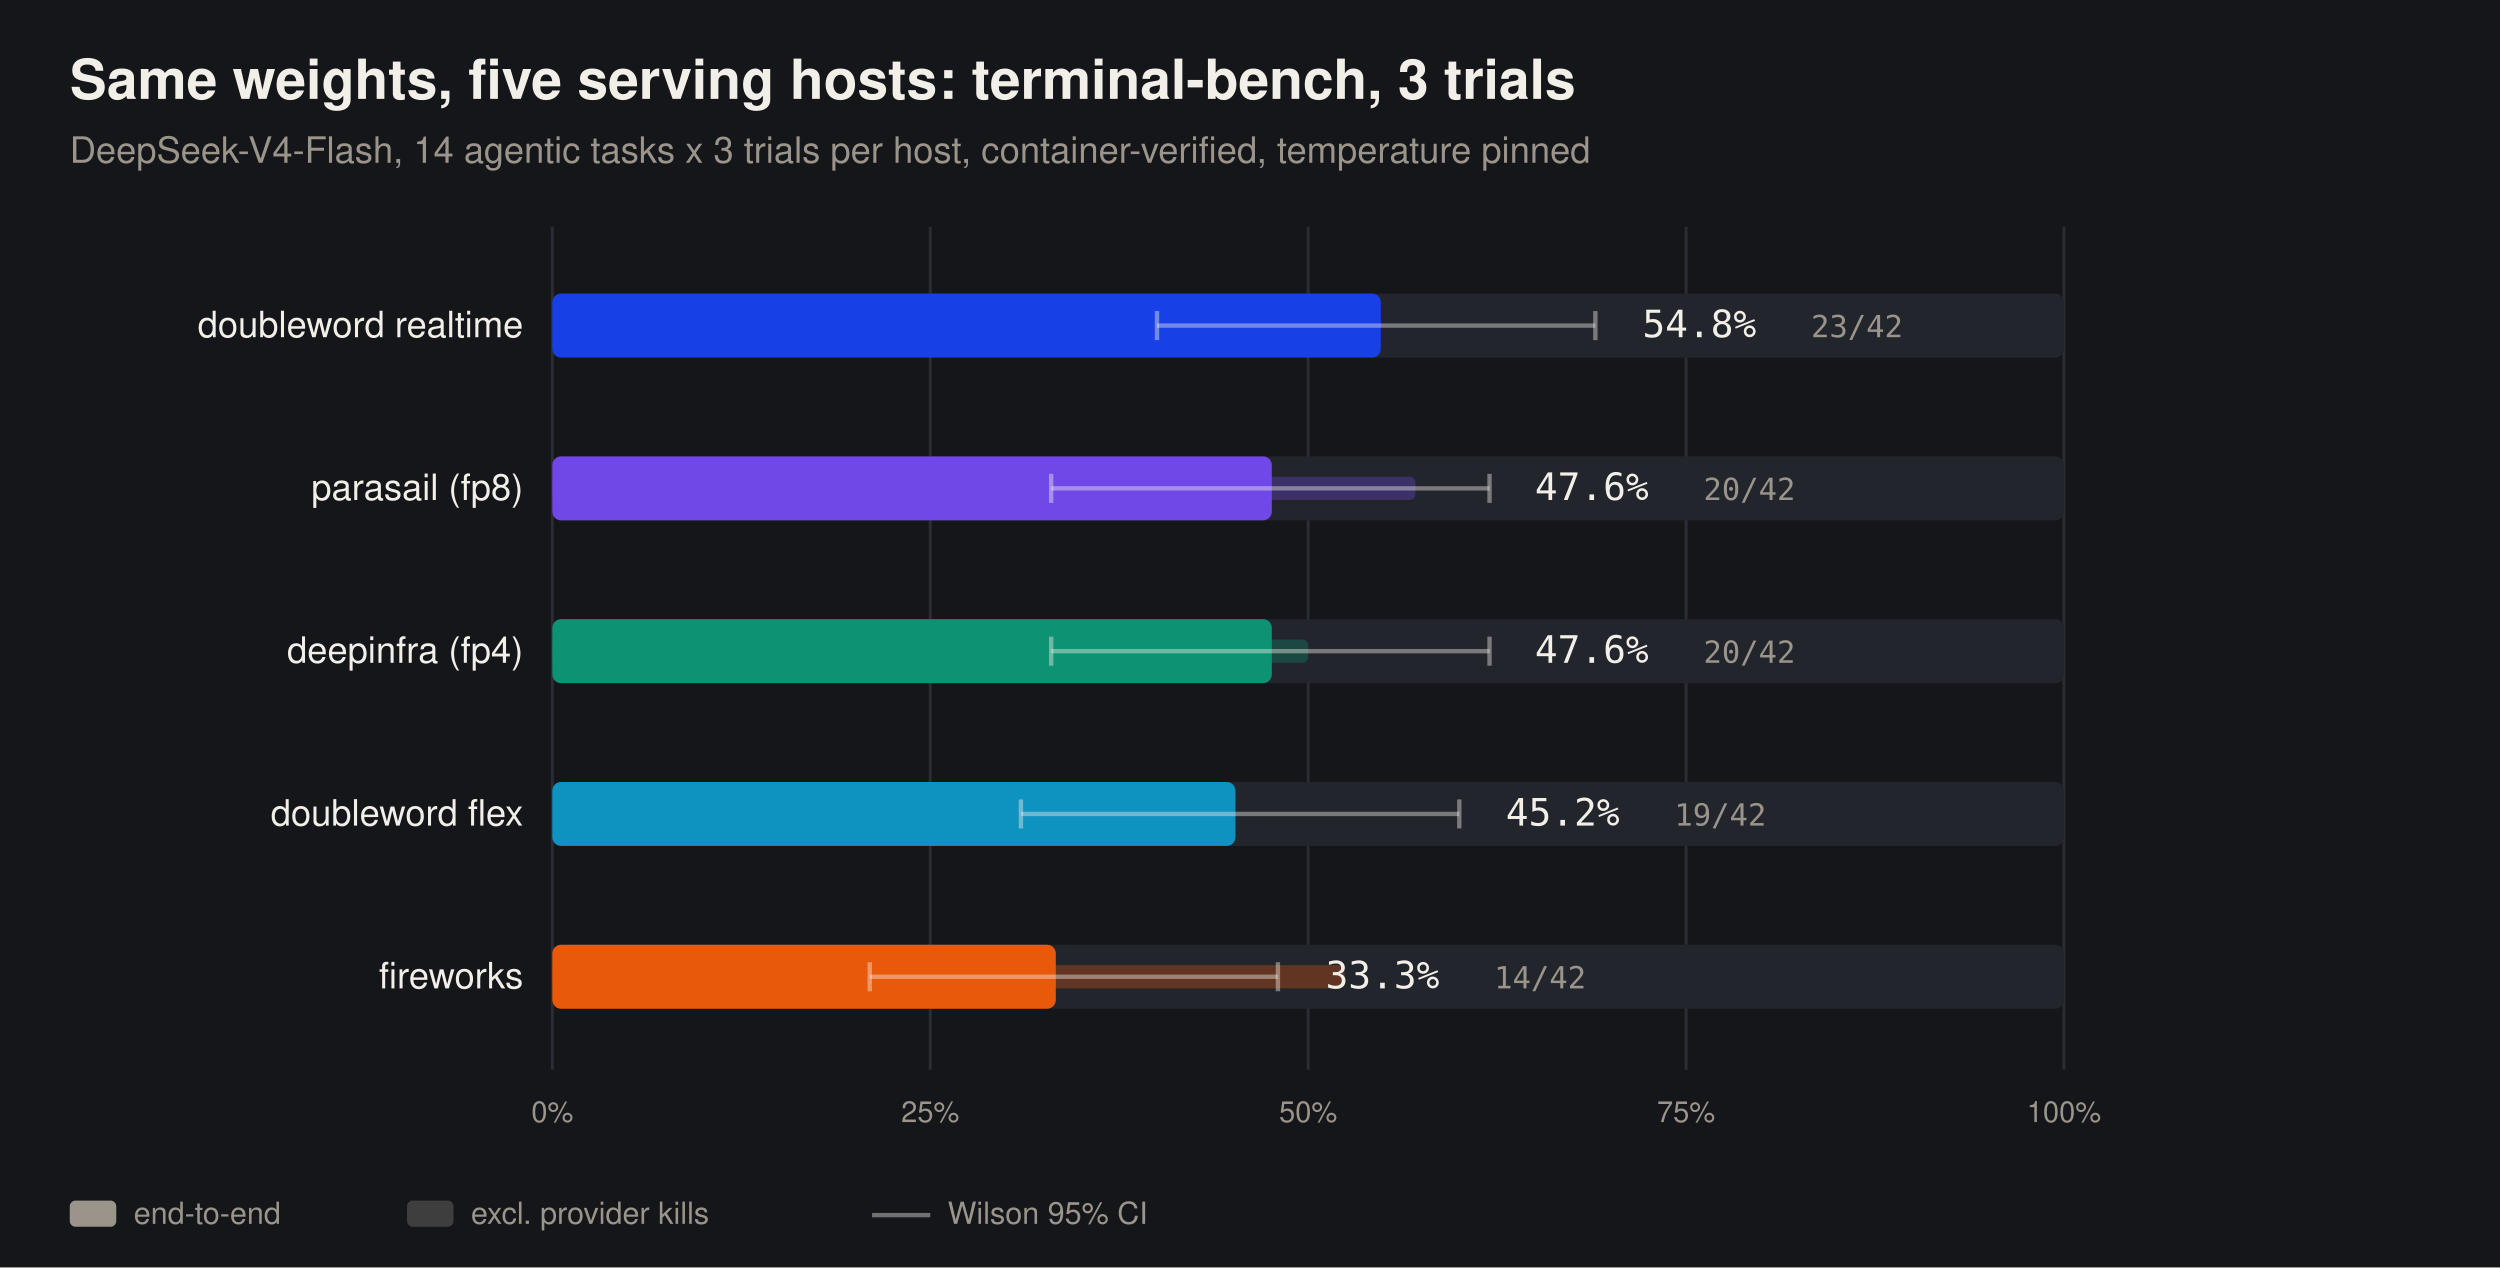
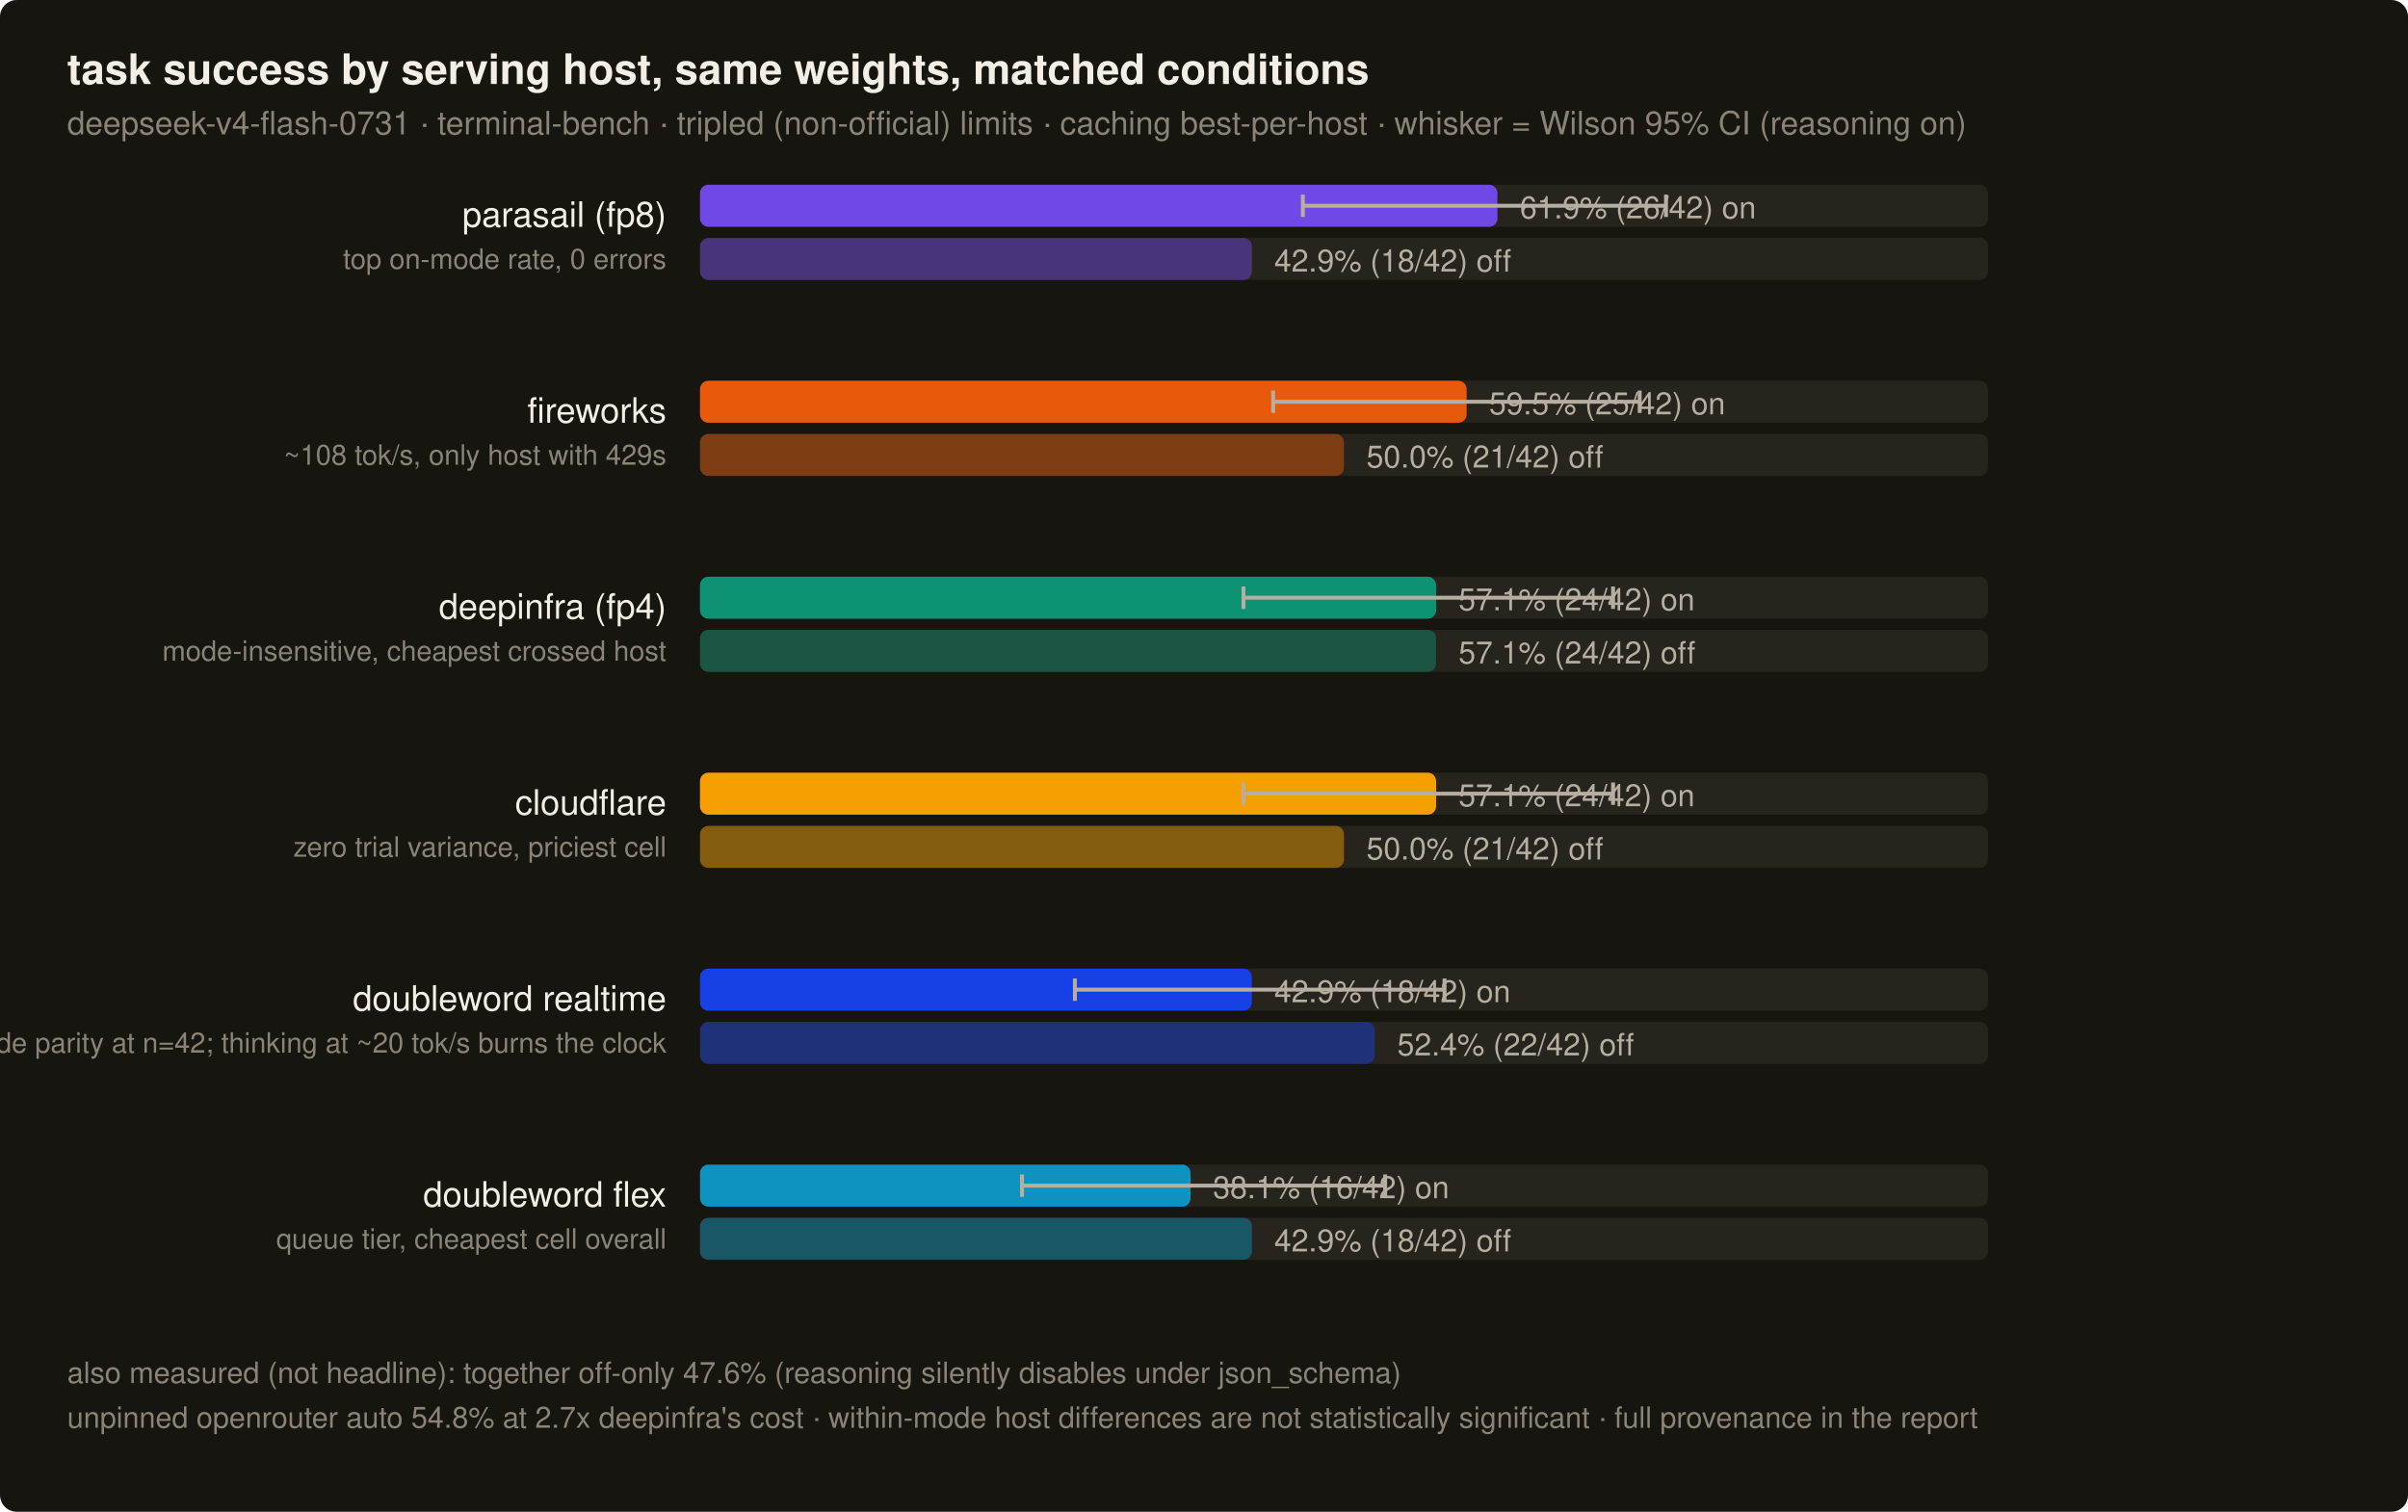
- <svg xmlns="http://www.w3.org/2000/svg" viewBox="0 0 860 436" width="860" height="436" font-family="-apple-system,Segoe UI,Helvetica,Arial,sans-serif">
-   <rect width="860" height="436" fill="#14161a" />
-   <text x="24" y="34" font-size="19" font-weight="700" fill="#f2efe9">Same weights, five serving hosts: terminal-bench, 3 trials</text>
-   <text x="24" y="56" font-size="12.5" fill="#9a948a">DeepSeek-V4-Flash, 14 agentic tasks x 3 trials per host, container-verified, temperature pinned</text>
-   <line x1="190" y1="78" x2="190" y2="368" stroke="#2a2d33" />
-   <text x="190" y="386" font-size="10" fill="#9a948a" text-anchor="middle">0%</text>
-   <line x1="320" y1="78" x2="320" y2="368" stroke="#2a2d33" />
-   <text x="320" y="386" font-size="10" fill="#9a948a" text-anchor="middle">25%</text>
-   <line x1="450" y1="78" x2="450" y2="368" stroke="#2a2d33" />
-   <text x="450" y="386" font-size="10" fill="#9a948a" text-anchor="middle">50%</text>
-   <line x1="580" y1="78" x2="580" y2="368" stroke="#2a2d33" />
-   <text x="580" y="386" font-size="10" fill="#9a948a" text-anchor="middle">75%</text>
-   <line x1="710" y1="78" x2="710" y2="368" stroke="#2a2d33" />
-   <text x="710" y="386" font-size="10" fill="#9a948a" text-anchor="middle">100%</text>
-   <text x="180" y="116" font-size="12.5" fill="#f2efe9" text-anchor="end">doubleword realtime</text>
-   <rect x="190" y="101" width="520" height="22" rx="3" fill="#22252b" />
-   <rect x="190" y="101" width="285.0" height="22" rx="3" fill="#1740e6" />
-   <line x1="398.0" y1="112" x2="548.8" y2="112" stroke="#f2efe9" stroke-opacity="0.42" stroke-width="1.5" />
-   <line x1="398.0" y1="107" x2="398.0" y2="117" stroke="#f2efe9" stroke-opacity="0.42" stroke-width="1.5" />
-   <line x1="548.8" y1="107" x2="548.8" y2="117" stroke="#f2efe9" stroke-opacity="0.42" stroke-width="1.5" />
-   <text x="565" y="116" font-size="13" font-family="'Spline Sans Mono',ui-monospace,monospace" fill="#f2efe9">54.8%</text>
-   <text x="623" y="116" font-size="10.5" font-family="'Spline Sans Mono',ui-monospace,monospace" fill="#9a948a">23/42</text>
-   <text x="180" y="172" font-size="12.5" fill="#f2efe9" text-anchor="end">parasail (fp8)</text>
-   <rect x="190" y="157" width="520" height="22" rx="3" fill="#22252b" />
-   <rect x="190" y="164" width="296.9" height="8" rx="2" fill="#7048e8" opacity="0.32" />
-   <rect x="190" y="157" width="247.5" height="22" rx="3" fill="#7048e8" />
-   <line x1="361.6" y1="168" x2="512.4" y2="168" stroke="#f2efe9" stroke-opacity="0.42" stroke-width="1.5" />
-   <line x1="361.6" y1="163" x2="361.6" y2="173" stroke="#f2efe9" stroke-opacity="0.42" stroke-width="1.5" />
-   <line x1="512.4" y1="163" x2="512.4" y2="173" stroke="#f2efe9" stroke-opacity="0.42" stroke-width="1.5" />
-   <text x="528" y="172" font-size="13" font-family="'Spline Sans Mono',ui-monospace,monospace" fill="#f2efe9">47.6%</text>
-   <text x="586" y="172" font-size="10.5" font-family="'Spline Sans Mono',ui-monospace,monospace" fill="#9a948a">20/42</text>
-   <text x="180" y="228" font-size="12.5" fill="#f2efe9" text-anchor="end">deepinfra (fp4)</text>
-   <rect x="190" y="213" width="520" height="22" rx="3" fill="#22252b" />
-   <rect x="190" y="220" width="260.0" height="8" rx="2" fill="#0d9373" opacity="0.32" />
-   <rect x="190" y="213" width="247.5" height="22" rx="3" fill="#0d9373" />
-   <line x1="361.6" y1="224" x2="512.4" y2="224" stroke="#f2efe9" stroke-opacity="0.42" stroke-width="1.5" />
-   <line x1="361.6" y1="219" x2="361.6" y2="229" stroke="#f2efe9" stroke-opacity="0.42" stroke-width="1.5" />
-   <line x1="512.4" y1="219" x2="512.4" y2="229" stroke="#f2efe9" stroke-opacity="0.42" stroke-width="1.5" />
-   <text x="528" y="228" font-size="13" font-family="'Spline Sans Mono',ui-monospace,monospace" fill="#f2efe9">47.6%</text>
-   <text x="586" y="228" font-size="10.5" font-family="'Spline Sans Mono',ui-monospace,monospace" fill="#9a948a">20/42</text>
-   <text x="180" y="284" font-size="12.5" fill="#f2efe9" text-anchor="end">doubleword flex</text>
-   <rect x="190" y="269" width="520" height="22" rx="3" fill="#22252b" />
-   <rect x="190" y="269" width="235.0" height="22" rx="3" fill="#0e93c0" />
-   <line x1="351.2" y1="280" x2="502.0" y2="280" stroke="#f2efe9" stroke-opacity="0.42" stroke-width="1.5" />
-   <line x1="351.2" y1="275" x2="351.2" y2="285" stroke="#f2efe9" stroke-opacity="0.42" stroke-width="1.5" />
-   <line x1="502.0" y1="275" x2="502.0" y2="285" stroke="#f2efe9" stroke-opacity="0.42" stroke-width="1.5" />
-   <text x="518" y="284" font-size="13" font-family="'Spline Sans Mono',ui-monospace,monospace" fill="#f2efe9">45.2%</text>
-   <text x="576" y="284" font-size="10.5" font-family="'Spline Sans Mono',ui-monospace,monospace" fill="#9a948a">19/42</text>
-   <text x="180" y="340" font-size="12.5" fill="#f2efe9" text-anchor="end">fireworks</text>
-   <rect x="190" y="325" width="520" height="22" rx="3" fill="#22252b" />
-   <rect x="190" y="332" width="272.5" height="8" rx="2" fill="#e8590c" opacity="0.32" />
-   <rect x="190" y="325" width="173.2" height="22" rx="3" fill="#e8590c" />
-   <line x1="299.2" y1="336" x2="439.6" y2="336" stroke="#f2efe9" stroke-opacity="0.42" stroke-width="1.5" />
-   <line x1="299.2" y1="331" x2="299.2" y2="341" stroke="#f2efe9" stroke-opacity="0.42" stroke-width="1.5" />
-   <line x1="439.6" y1="331" x2="439.6" y2="341" stroke="#f2efe9" stroke-opacity="0.42" stroke-width="1.5" />
-   <text x="456" y="340" font-size="13" font-family="'Spline Sans Mono',ui-monospace,monospace" fill="#f2efe9">33.3%</text>
-   <text x="514" y="340" font-size="10.5" font-family="'Spline Sans Mono',ui-monospace,monospace" fill="#9a948a">14/42</text>
-   <rect x="24" y="413" width="16" height="9" rx="2" fill="#9a948a" />
-   <text x="46" y="421" font-size="10.5" fill="#9a948a">end-to-end</text>
-   <rect x="140" y="413" width="16" height="9" rx="2" fill="#9a948a" opacity="0.32" />
-   <text x="162" y="421" font-size="10.5" fill="#9a948a">excl. provider kills</text>
-   <line x1="300" y1="418" x2="320" y2="418" stroke="#f2efe9" stroke-opacity="0.42" stroke-width="1.5" />
-   <text x="326" y="421" font-size="10.5" fill="#9a948a">Wilson 95% CI</text>
+ <svg xmlns="http://www.w3.org/2000/svg" viewBox="0 0 860 540" width="860" height="540">
+   <rect width="860" height="540" fill="#17150f" rx="6" />
+   <text x="24" y="30" font-family="Helvetica,Arial,sans-serif" font-size="15" font-weight="bold" fill="#f3efe6">task success by serving host, same weights, matched conditions</text>
+   <text x="24" y="48" font-family="Helvetica,Arial,sans-serif" font-size="11.5" fill="#8a8377">deepseek-v4-flash-0731 · terminal-bench · tripled (non-official) limits · caching best-per-host · whisker = Wilson 95% CI (reasoning on)</text>
+   <text x="238" y="81" font-family="Helvetica,Arial,sans-serif" font-size="12.5" fill="#f3efe6" text-anchor="end">parasail (fp8)</text>
+   <text x="238" y="96" font-family="Helvetica,Arial,sans-serif" font-size="10" fill="#8a8377" text-anchor="end">top on-mode rate, 0 errors</text>
+   <rect x="250" y="66" width="460" height="15" fill="#26241d" rx="3" />
+   <rect x="250" y="66" width="284.8" height="15" fill="#7048e8" opacity="1.0" rx="3" />
+   <text x="542.8" y="78" font-family="Helvetica,Arial,sans-serif" font-size="11" fill="#b5aea1">61.9% (26/42) on</text>
+   <rect x="250" y="85" width="460" height="15" fill="#26241d" rx="3" />
+   <rect x="250" y="85" width="197.1" height="15" fill="#7048e8" opacity="0.45" rx="3" />
+   <text x="455.1" y="97" font-family="Helvetica,Arial,sans-serif" font-size="11" fill="#b5aea1">42.9% (18/42) off</text>
+   <line x1="465.3" y1="73.5" x2="595.0" y2="73.5" stroke="#b5aea1" stroke-width="1.4" />
+   <line x1="465.3" y1="69.5" x2="465.3" y2="77.5" stroke="#b5aea1" stroke-width="1.4" />
+   <line x1="595.0" y1="69.5" x2="595.0" y2="77.5" stroke="#b5aea1" stroke-width="1.4" />
+   <text x="238" y="151" font-family="Helvetica,Arial,sans-serif" font-size="12.5" fill="#f3efe6" text-anchor="end">fireworks</text>
+   <text x="238" y="166" font-family="Helvetica,Arial,sans-serif" font-size="10" fill="#8a8377" text-anchor="end">~108 tok/s, only host with 429s</text>
+   <rect x="250" y="136" width="460" height="15" fill="#26241d" rx="3" />
+   <rect x="250" y="136" width="273.8" height="15" fill="#e8590c" opacity="1.0" rx="3" />
+   <text x="531.8" y="148" font-family="Helvetica,Arial,sans-serif" font-size="11" fill="#b5aea1">59.5% (25/42) on</text>
+   <rect x="250" y="155" width="460" height="15" fill="#26241d" rx="3" />
+   <rect x="250" y="155" width="230.0" height="15" fill="#e8590c" opacity="0.45" rx="3" />
+   <text x="488.0" y="167" font-family="Helvetica,Arial,sans-serif" font-size="11" fill="#b5aea1">50.0% (21/42) off</text>
+   <line x1="454.7" y1="143.5" x2="585.6" y2="143.5" stroke="#b5aea1" stroke-width="1.4" />
+   <line x1="454.7" y1="139.5" x2="454.7" y2="147.5" stroke="#b5aea1" stroke-width="1.4" />
+   <line x1="585.6" y1="139.5" x2="585.6" y2="147.5" stroke="#b5aea1" stroke-width="1.4" />
+   <text x="238" y="221" font-family="Helvetica,Arial,sans-serif" font-size="12.5" fill="#f3efe6" text-anchor="end">deepinfra (fp4)</text>
+   <text x="238" y="236" font-family="Helvetica,Arial,sans-serif" font-size="10" fill="#8a8377" text-anchor="end">mode-insensitive, cheapest crossed host</text>
+   <rect x="250" y="206" width="460" height="15" fill="#26241d" rx="3" />
+   <rect x="250" y="206" width="262.9" height="15" fill="#0d9373" opacity="1.0" rx="3" />
+   <text x="520.9" y="218" font-family="Helvetica,Arial,sans-serif" font-size="11" fill="#b5aea1">57.1% (24/42) on</text>
+   <rect x="250" y="225" width="460" height="15" fill="#26241d" rx="3" />
+   <rect x="250" y="225" width="262.9" height="15" fill="#0d9373" opacity="0.45" rx="3" />
+   <text x="520.9" y="237" font-family="Helvetica,Arial,sans-serif" font-size="11" fill="#b5aea1">57.1% (24/42) off</text>
+   <line x1="444.1" y1="213.5" x2="576.1" y2="213.5" stroke="#b5aea1" stroke-width="1.4" />
+   <line x1="444.1" y1="209.5" x2="444.1" y2="217.5" stroke="#b5aea1" stroke-width="1.4" />
+   <line x1="576.1" y1="209.5" x2="576.1" y2="217.5" stroke="#b5aea1" stroke-width="1.4" />
+   <text x="238" y="291" font-family="Helvetica,Arial,sans-serif" font-size="12.5" fill="#f3efe6" text-anchor="end">cloudflare</text>
+   <text x="238" y="306" font-family="Helvetica,Arial,sans-serif" font-size="10" fill="#8a8377" text-anchor="end">zero trial variance, priciest cell</text>
+   <rect x="250" y="276" width="460" height="15" fill="#26241d" rx="3" />
+   <rect x="250" y="276" width="262.9" height="15" fill="#f59f00" opacity="1.0" rx="3" />
+   <text x="520.9" y="288" font-family="Helvetica,Arial,sans-serif" font-size="11" fill="#b5aea1">57.1% (24/42) on</text>
+   <rect x="250" y="295" width="460" height="15" fill="#26241d" rx="3" />
+   <rect x="250" y="295" width="230.0" height="15" fill="#f59f00" opacity="0.45" rx="3" />
+   <text x="488.0" y="307" font-family="Helvetica,Arial,sans-serif" font-size="11" fill="#b5aea1">50.0% (21/42) off</text>
+   <line x1="444.1" y1="283.5" x2="576.1" y2="283.5" stroke="#b5aea1" stroke-width="1.4" />
+   <line x1="444.1" y1="279.5" x2="444.1" y2="287.5" stroke="#b5aea1" stroke-width="1.4" />
+   <line x1="576.1" y1="279.5" x2="576.1" y2="287.5" stroke="#b5aea1" stroke-width="1.4" />
+   <text x="238" y="361" font-family="Helvetica,Arial,sans-serif" font-size="12.5" fill="#f3efe6" text-anchor="end">doubleword realtime</text>
+   <text x="238" y="376" font-family="Helvetica,Arial,sans-serif" font-size="10" fill="#8a8377" text-anchor="end">off-mode parity at n=42; thinking at ~20 tok/s burns the clock</text>
+   <rect x="250" y="346" width="460" height="15" fill="#26241d" rx="3" />
+   <rect x="250" y="346" width="197.1" height="15" fill="#1740e6" opacity="1.0" rx="3" />
+   <text x="455.1" y="358" font-family="Helvetica,Arial,sans-serif" font-size="11" fill="#b5aea1">42.9% (18/42) on</text>
+   <rect x="250" y="365" width="460" height="15" fill="#26241d" rx="3" />
+   <rect x="250" y="365" width="241.0" height="15" fill="#1740e6" opacity="0.45" rx="3" />
+   <text x="499.0" y="377" font-family="Helvetica,Arial,sans-serif" font-size="11" fill="#b5aea1">52.4% (22/42) off</text>
+   <line x1="383.9" y1="353.5" x2="515.9" y2="353.5" stroke="#b5aea1" stroke-width="1.4" />
+   <line x1="383.9" y1="349.5" x2="383.9" y2="357.5" stroke="#b5aea1" stroke-width="1.4" />
+   <line x1="515.9" y1="349.5" x2="515.9" y2="357.5" stroke="#b5aea1" stroke-width="1.4" />
+   <text x="238" y="431" font-family="Helvetica,Arial,sans-serif" font-size="12.5" fill="#f3efe6" text-anchor="end">doubleword flex</text>
+   <text x="238" y="446" font-family="Helvetica,Arial,sans-serif" font-size="10" fill="#8a8377" text-anchor="end">queue tier, cheapest cell overall</text>
+   <rect x="250" y="416" width="460" height="15" fill="#26241d" rx="3" />
+   <rect x="250" y="416" width="175.2" height="15" fill="#0e93c0" opacity="1.0" rx="3" />
+   <text x="433.2" y="428" font-family="Helvetica,Arial,sans-serif" font-size="11" fill="#b5aea1">38.1% (16/42) on</text>
+   <rect x="250" y="435" width="460" height="15" fill="#26241d" rx="3" />
+   <rect x="250" y="435" width="197.1" height="15" fill="#0e93c0" opacity="0.45" rx="3" />
+   <text x="455.1" y="447" font-family="Helvetica,Arial,sans-serif" font-size="11" fill="#b5aea1">42.9% (18/42) off</text>
+   <line x1="365.0" y1="423.5" x2="494.7" y2="423.5" stroke="#b5aea1" stroke-width="1.4" />
+   <line x1="365.0" y1="419.5" x2="365.0" y2="427.5" stroke="#b5aea1" stroke-width="1.4" />
+   <line x1="494.7" y1="419.5" x2="494.7" y2="427.5" stroke="#b5aea1" stroke-width="1.4" />
+   <text x="24" y="494" font-family="Helvetica,Arial,sans-serif" font-size="10.5" fill="#8a8377">also measured (not headline): together off-only 47.6% (reasoning silently disables under json_schema)</text>
+   <text x="24" y="510" font-family="Helvetica,Arial,sans-serif" font-size="10.5" fill="#8a8377">unpinned openrouter auto 54.8% at 2.7x deepinfra's cost · within-mode host differences are not statistically significant · full provenance in the report</text>
</svg>
